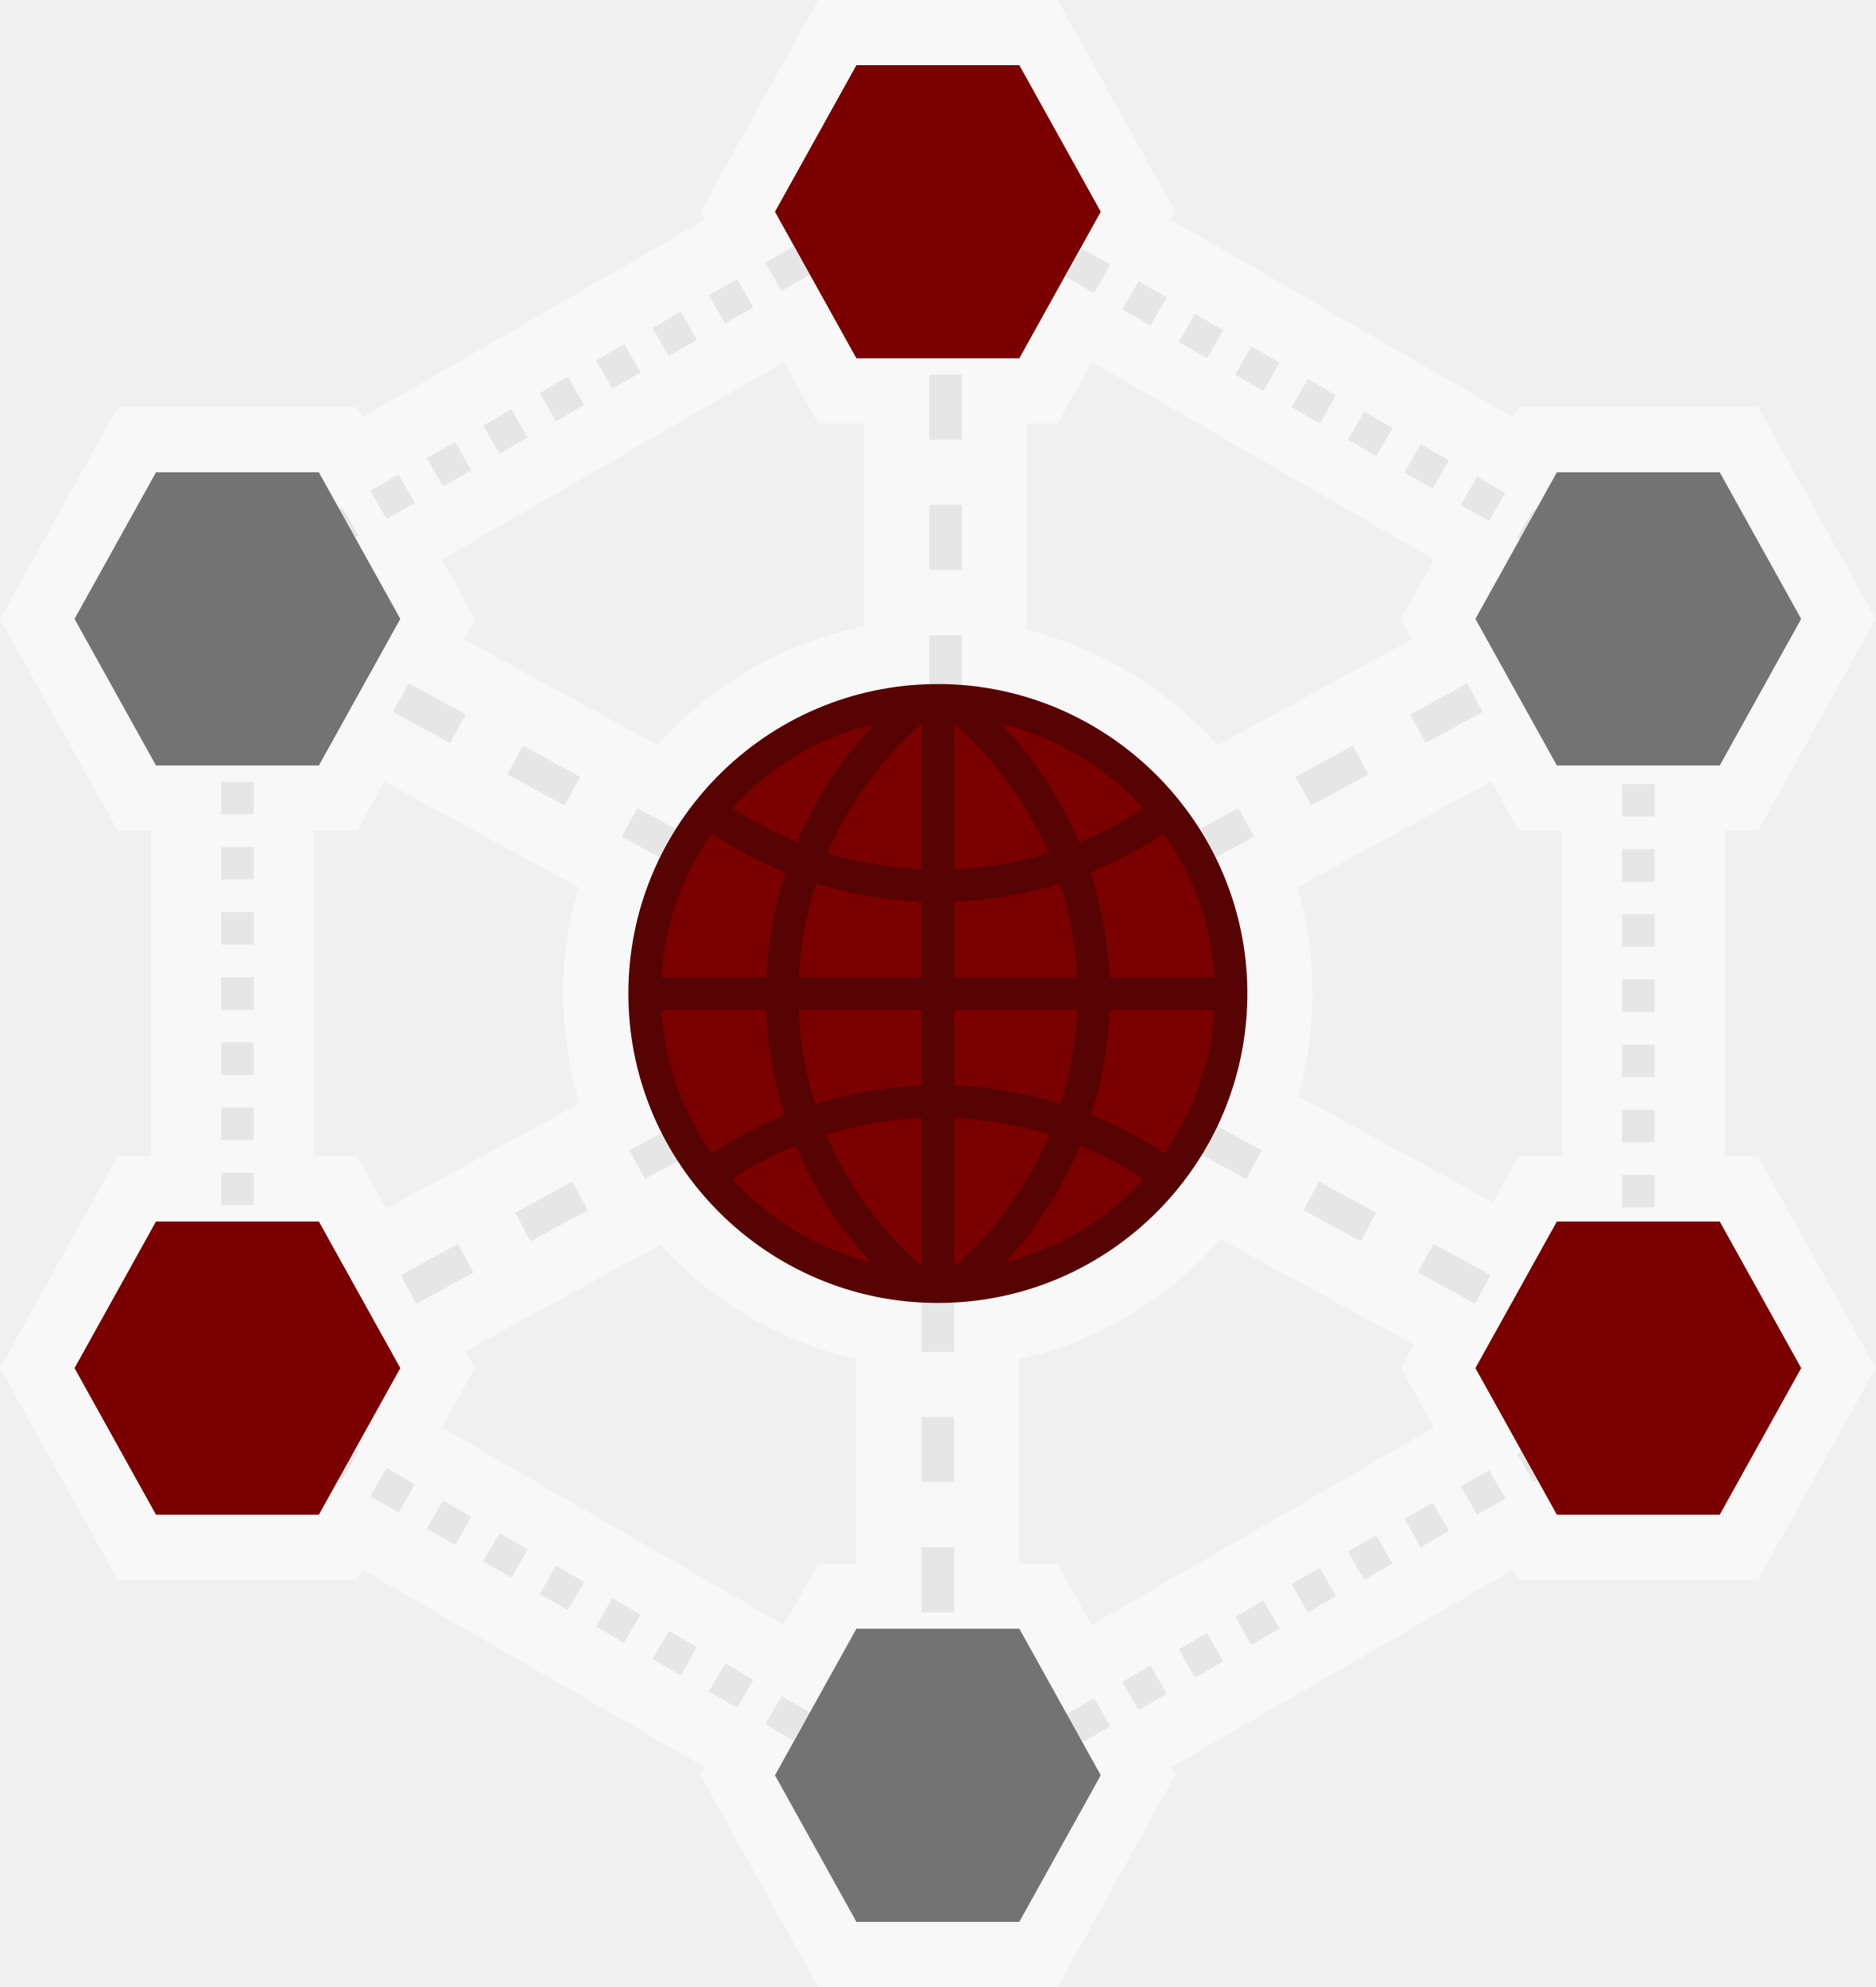
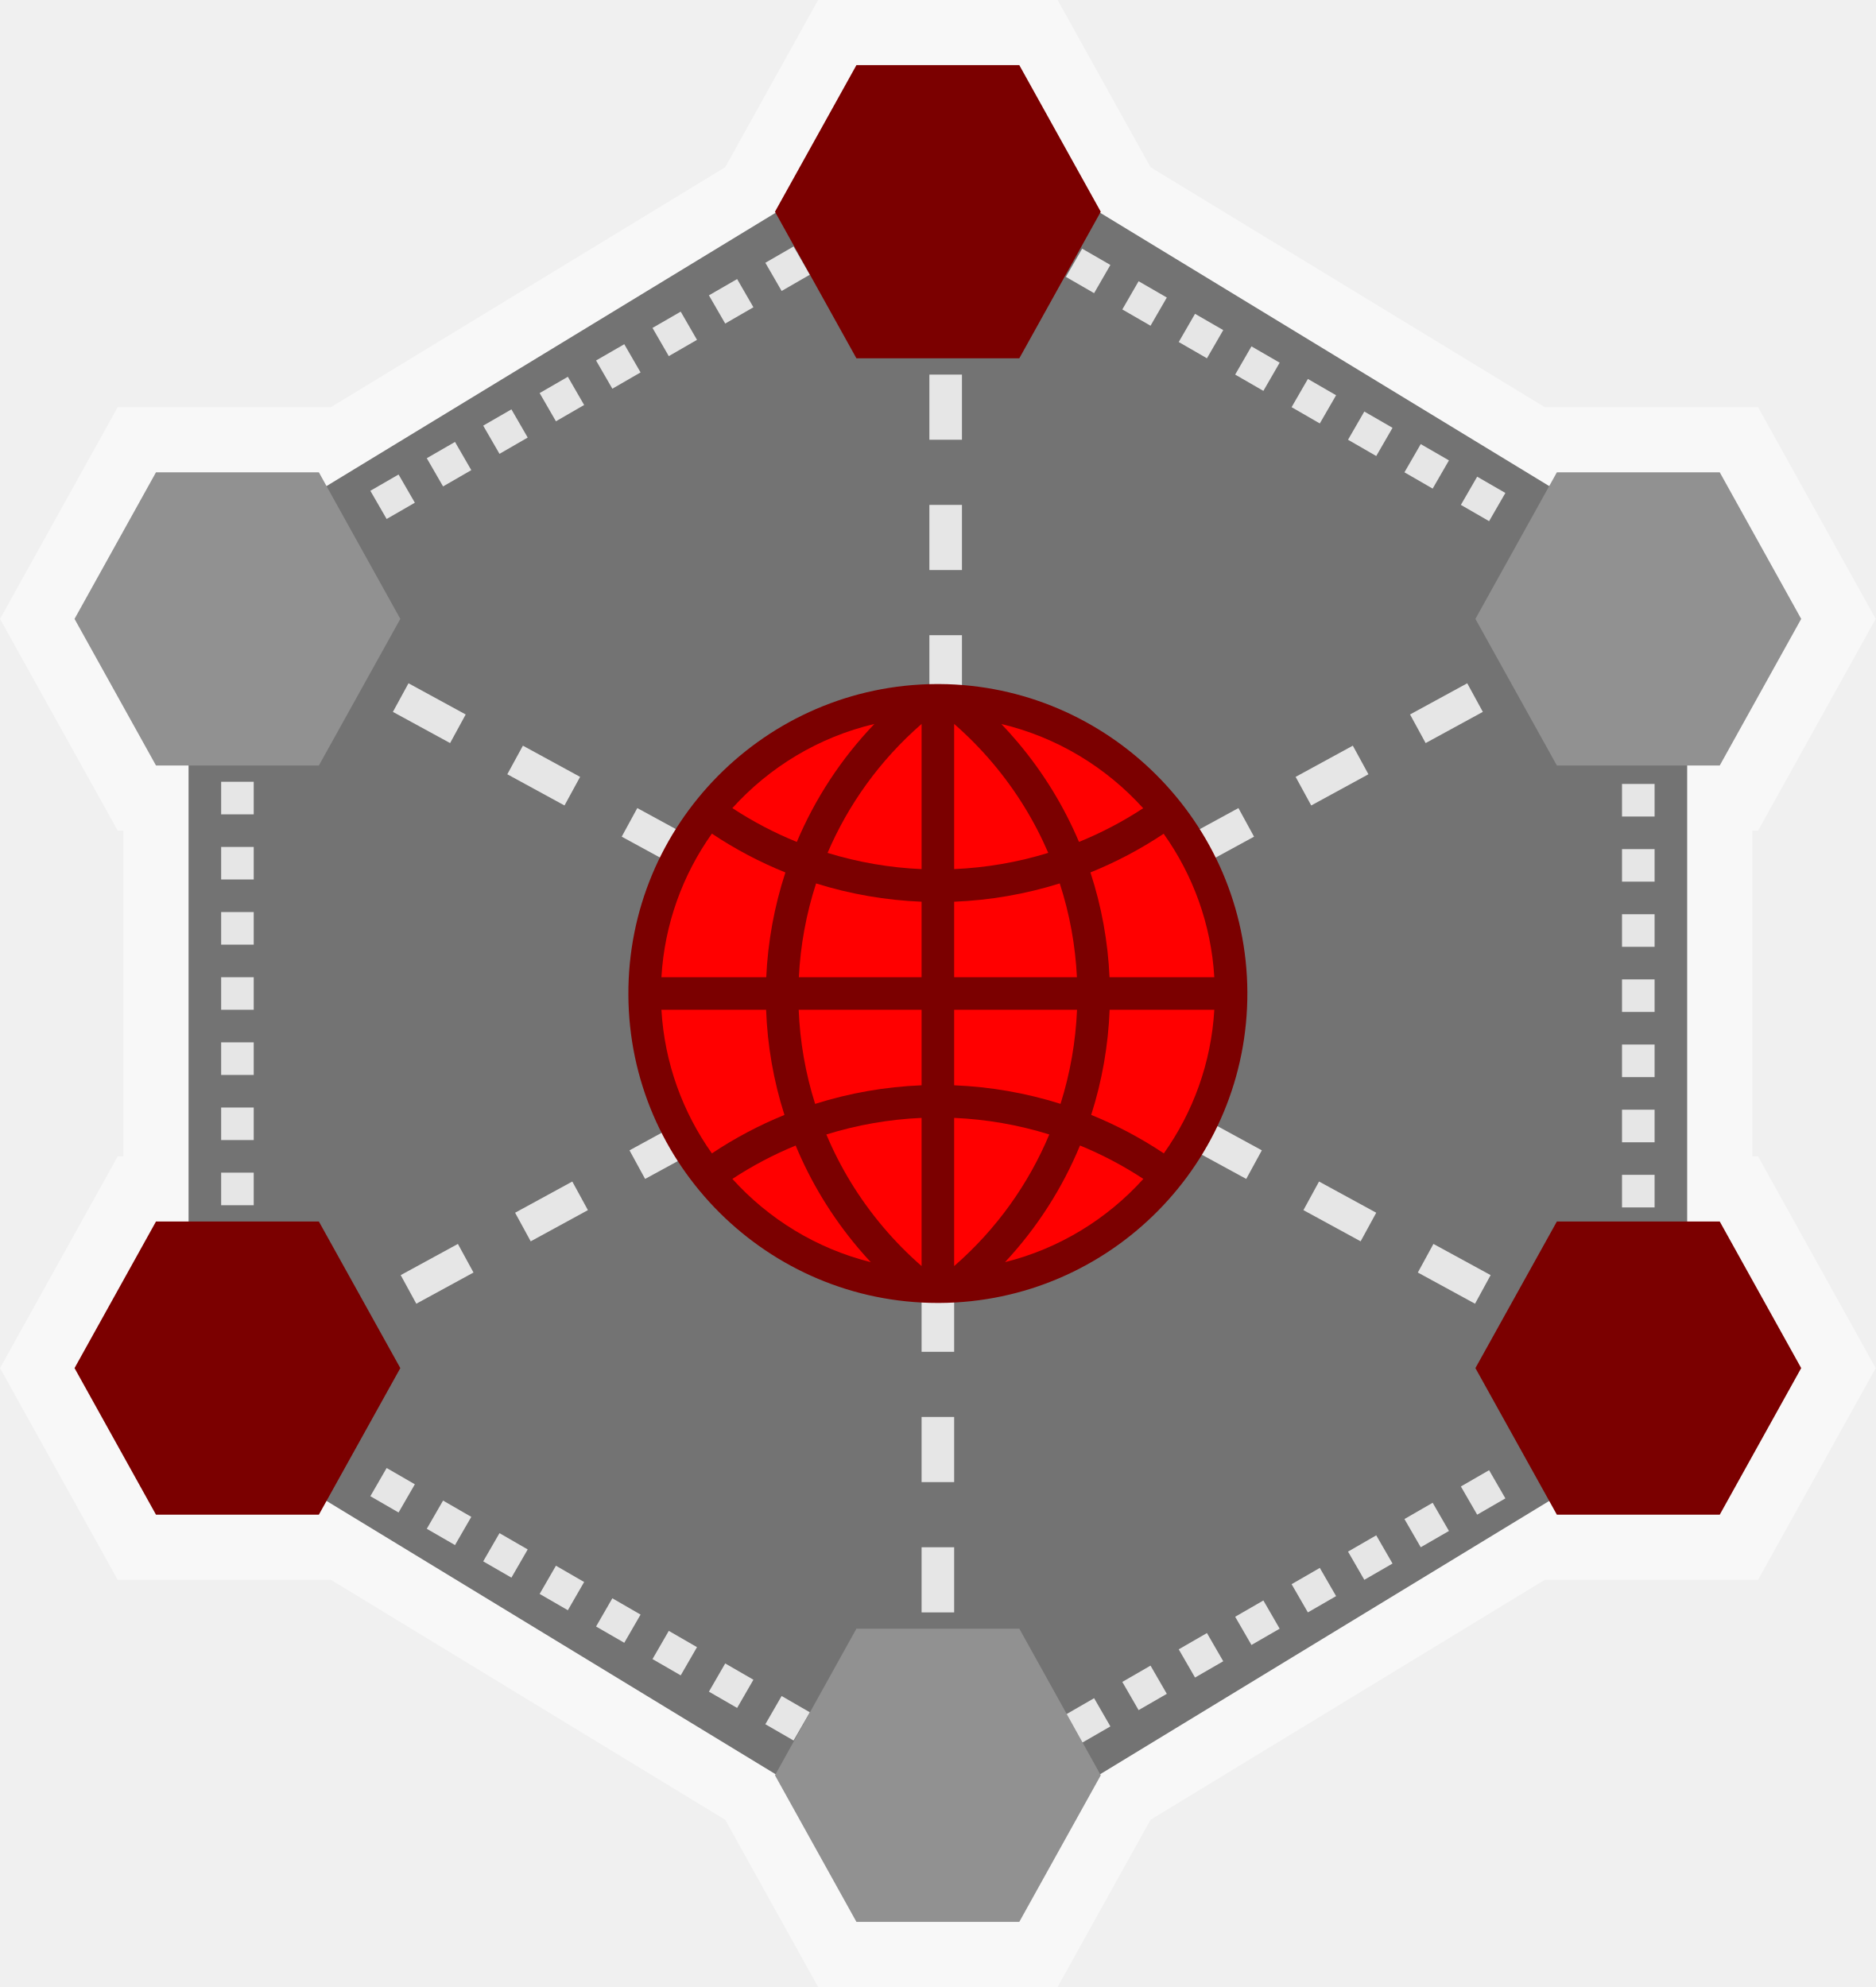
<svg xmlns="http://www.w3.org/2000/svg" viewBox="0 0 307.071 325.333" height="325.333" width="307.071" xml:space="preserve" id="svg2" version="1.1">
  <defs id="defs6">
    <clipPath id="clipPath18" clipPathUnits="userSpaceOnUse">
      <path id="path16" d="M 0,256 H 256 V 0 H 0 Z" />
    </clipPath>
    <clipPath id="clipPath26" clipPathUnits="userSpaceOnUse">
      <path id="path24" d="M 12.848,250 H 243.152 V 6 H 12.848 Z" />
    </clipPath>
-     <clipPath id="clipPath56" clipPathUnits="userSpaceOnUse">
-       <path id="path54" d="M 0,256 H 256 V 0 H 0 Z" />
+     <clipPath id="clipPath60" clipPathUnits="userSpaceOnUse">
+       <path id="path58" d="M 0,256 H 256 V 0 H 0 Z" />
    </clipPath>
  </defs>
-   <g transform="matrix(1.333333,0,0,-1.333333,-17.13133,333.3333)" id="g10">
+   <g transform="matrix(1.333333,0,0,-1.333333,-17.13107,333.3331)" id="g10">
    <g id="g12">
      <g clip-path="url(#clipPath18)" id="g14">
        <g id="g20">
          <g id="g22" />
          <g id="g34">
            <g style="opacity:0.5" id="g32" clip-path="url(#clipPath26)">
-               <g id="g30" transform="translate(204.6025,146)">
-                 <path id="path28" style="fill:#ffffff;fill-opacity:1;fill-rule:nonzero;stroke:none" d="m 0,0 v -4 -4 -4 -4 -4 -4 -4 -4 -4 -2 H -0.603 -5.31 l -2.286,-4.115 -0.842,-1.516 -3.487,1.902 -7.023,3.832 -7.023,3.831 h -0.002 v 0.001 l -3.212,1.751 -3.163,1.725 c 1.183,4.141 1.768,8.432 1.745,12.825 -0.022,4.385 -0.655,8.666 -1.887,12.797 l 5.562,3.033 -10e-4,10e-4 7.023,3.831 7.023,3.831 L -8.66,8.031 -7.596,6.115 -5.31,2 H -0.603 0 Z m -19.249,-73.34 -3.464,-2 -3.464,-1.999 -6.928,-4.001 -3.464,-2 -3.464,-1.999 -6.929,-4.001 -3.464,-2 -6.928,-3.999 v -0.001 l -0.351,-0.202 -1.904,3.427 -2.287,4.115 h -4.707 v 2 8 8 7.102 c 9.582,2.136 18.245,7.303 24.706,14.737 l 6.347,-3.464 7.024,-3.831 0.002,-10e-4 h -10e-4 l 2.932,-1.599 4.089,-2.23 0.002,-10e-4 3.351,-1.827 -1.603,-2.886 2.158,-3.885 1.893,-3.407 z M -137.42,35.34 v 0 0 l 6.928,4 v 0 l 6.928,4 h 10e-4 l 6.927,4 h 10e-4 l 6.927,4 h 0.001 l 6.928,4 v 0 l 6.928,4 v 0 -0.001 l 0.351,0.203 1.904,-3.427 L -91.31,52 h 4.707 0.958 v -2 -8 -8 -6.906 c -9.803,-1.962 -18.697,-7.076 -25.35,-14.58 l -5.703,3.111 -7.023,3.831 -10e-4,0.001 v 0 l -3.121,1.702 -3.9,2.128 v -10e-4 l -0.002,10e-4 -4.086,2.229 1.38,2.484 -2.158,3.885 -1.893,3.407 z m 75.524,16.66 2.287,4.115 1.904,3.427 3.814,-2.202 v 0 l 3.465,-2 3.464,-2 6.928,-4 v 0 l 3.465,-2 3.464,-2 6.927,-4 v 0 l 3.465,-2 3.464,-2 3.546,-2.048 -1.893,-3.407 -2.158,-3.885 1.38,-2.484 -4.086,-2.229 -0.002,-10e-4 -0.158,-0.086 -6.865,-3.744 h 10e-4 l -7.024,-3.831 -5.74,-3.131 c -6.202,6.959 -14.396,11.917 -23.397,14.155 V 34 v 8 8 2 z m -29.414,-140 -2.286,-4.115 -1.904,-3.427 -0.352,0.203 -6.928,4 -6.928,4 -6.928,4 -6.928,4 -6.929,4 -3.464,2 -3.545,2.047 1.893,3.407 2.158,3.885 -1.157,2.084 4.821,2.629 0.002,10e-4 0.158,0.086 6.865,3.744 v 0.001 l 7.023,3.83 5.066,2.764 c 6.393,-7.043 14.826,-11.959 24.07,-14.033 V -70 v -8 -8 -2 z m -61.895,56 v 4 4 4 4 4 4 4 4 2 h 0.602 4.707 l 2.287,4.115 1.065,1.917 4.222,-2.303 7.023,-3.831 7.023,-3.831 0.002,-10e-4 v -0.001 l 3.352,-1.828 2.2,-1.2 c -1.273,-4.281 -1.904,-8.721 -1.881,-13.273 0.024,-4.55 0.7,-8.983 2.017,-13.249 l -4.733,-2.581 0.001,-10e-4 -7.023,-3.83 -6.754,-3.685 -0.268,-0.147 -4.959,-2.704 -1.287,2.318 -2.287,4.115 h -4.707 -0.602 v 2 z M 26.391,-42.115 24.104,-38 H 20 v 2 4 4 4 4 4 4 4 4 4 2 h 4.104 l 2.287,4.115 10,18 2.158,3.885 -2.158,3.885 -10,18 L 24.104,54 h -4.707 -20 -4.707 l -0.678,-1.222 -6.724,3.882 v 0 l -3.465,2 -3.464,2 -6.927,4 v 0 l -3.465,2 -3.464,2 -6.928,4 v 0 l -3.465,2 -3.464,2 -0.637,0.368 0.54,0.972 -2.158,3.885 -10,18 -2.287,4.115 h -4.707 -20 -4.707 l -2.286,-4.115 -10,-18 -2.158,-3.885 0.54,-0.972 -4.101,-2.368 h -0.001 l -6.928,-4 v 0 l -6.928,-4 v 0 l -6.928,-4 h -0.001 l -6.927,-4 h -0.001 l -6.928,-4 v 0 l -3.259,-1.882 -0.68,1.222 h -4.707 -20 -4.707 l -2.286,-4.115 -10,-18 -2.158,-3.885 2.158,-3.885 10,-18 L -177.31,2 h 4.105 v -2 -4 -4 -4 -4 -4 -4 -4 -4 -4 -2 h -4.105 l -2.286,-4.115 -10,-18 -2.158,-3.885 2.158,-3.885 10,-18 2.286,-4.115 h 4.707 20 4.707 l 0.679,1.222 3.26,-1.882 6.929,-4.001 6.928,-4 6.929,-4 6.928,-4 6.928,-4 4.101,-2.367 -0.54,-0.972 2.158,-3.885 10,-18 2.286,-4.115 h 4.707 20 4.707 l 2.287,4.115 10,18 2.158,3.885 -0.539,0.971 4.1,2.367 v 0.001 0.001 l 3.464,1.999 6.928,4 0.175,0.1 3.29,1.901 3.464,1.999 6.927,4 0.174,0.1 3.291,1.901 3.464,1.999 6.725,3.883 L -5.31,-90 h 4.707 20 4.707 l 2.287,4.115 10,18 2.158,3.885 -2.158,3.885 z" />
+               <g id="g30" transform="translate(230.9932,103.8848)">
+                 <path id="path28" style="fill:#ffffff;fill-opacity:1;fill-rule:nonzero;stroke:none" d="m 0,0 -2.286,4.115 h -0.707 v 40 h 0.707 L 0,48.23 l 10,18 2.158,3.885 L 10,74 0,92 -2.286,96.115 h -4.707 -20 -1.471 L -76.881,125.586 -86,142 l -2.286,4.115 h -4.707 -20 -4.707 l -2.286,-4.115 -9.119,-16.414 -48.417,-29.471 h -1.471 -20 -4.707 l -2.286,-4.115 -10,-18 -2.159,-3.885 2.159,-3.885 10,-18 2.286,-4.115 h 0.707 v -40 H -203.7 L -205.986,0 l -10,-18 -2.159,-3.885 2.159,-3.885 10,-18 2.286,-4.115 h 4.707 20 1.471 l 48.417,-29.47 9.119,-16.415 2.286,-4.115 h 4.707 20 4.707 l 2.286,4.115 9.119,16.415 48.417,29.47 h 1.471 20 4.707 L 0,-43.77 l 10,18 2.158,3.885 L 10,-18 Z" />
              </g>
            </g>
          </g>
        </g>
      </g>
    </g>
-     <g transform="translate(133.3252,222.0005)" id="g36">
-       <path id="path38" style="fill:#e6e6e6;fill-opacity:1;fill-rule:nonzero;stroke:none" d="m 0,0 -3.464,2 2,3.464 3.464,-2 z m 6.929,-4 -3.464,2 2,3.464 3.464,-2 z m 6.927,-4 -3.463,2 2,3.464 3.463,-2 z m 6.929,-4 -3.464,2 2,3.464 3.464,-2 z m 6.928,-4 -3.464,2 2,3.464 3.464,-2 z m 6.929,-4 -3.464,2 2,3.464 3.464,-2 z m 6.927,-4 -3.464,2 2,3.464 3.464,-2 z m 6.929,-4 -3.464,2 2,3.464 3.464,-2 z m 6.928,-4 -3.464,2 2,3.464 3.464,-2 z m 6.928,-4 -3.463,2 2,3.464 3.463,-2 z m 6.928,-4 -3.464,2 2,3.464 3.464,-2 z m 6.929,-4 -3.464,2 2,3.464 3.464,-2 z m 6.464,-4.268 h -4 v 4 h 4 z m 0,-8 h -4 v 4 h 4 z m 0,-8 h -4 v 4 h 4 z m 0,-8 h -4 v 4 h 4 z m 0,-8 h -4 v 4 h 4 z m 0,-8 h -4 v 4 h 4 z m 0,-8 h -4 v 4 h 4 z m 0,-8 h -4 v 4 h 4 z m 0,-8 h -4 v 4 h 4 z m 0,-8 h -4 v 4 h 4 z m 0,-8 h -4 v 4 h 4 z m 0,-8 h -4 v 4 h 4 z m 0,-8 h -4 v 4 h 4 z m -7.928,-5.732 -2,3.464 3.464,2 2,-3.464 z m -6.929,-4 -2,3.464 3.464,2 2,-3.464 z m -6.927,-4 -2,3.464 3.463,2 2,-3.464 z m -6.929,-4 -2,3.464 3.464,2 2,-3.464 z m -6.928,-4 -2,3.464 3.464,2 2,-3.464 z m -6.929,-4 -2,3.464 3.464,2 2,-3.464 z m -6.927,-4 -2,3.464 3.464,2 2,-3.464 z m -6.929,-4 -2,3.464 3.464,2 2,-3.464 z m -6.928,-4 -2,3.464 3.464,2 2,-3.464 z m -6.928,-4 -2,3.464 3.464,2 2,-3.464 z m -6.928,-4 -2,3.464 3.464,2 2,-3.464 z m -6.929,-4 -2,3.464 3.465,2 2,-3.464 z" />
+     <g transform="translate(220,76)" id="g36">
+       <path id="path38" style="fill:#737373;fill-opacity:1;fill-rule:nonzero;stroke:none" d="m 0,0 v 104 l -92,56 -92,-56 V 0 l 92,-56 z" />
    </g>
-     <g transform="translate(120.6748,225.7319)" id="g40">
-       <path id="path42" style="fill:#e6e6e6;fill-opacity:1;fill-rule:nonzero;stroke:none" d="m 0,0 3.464,2 2,-3.464 -3.464,-2 z m -6.929,-4 3.464,2 2,-3.464 -3.464,-2 z m -6.927,-4 3.463,2 2,-3.464 -3.463,-2 z m -6.929,-4 3.464,2 2,-3.464 -3.464,-2 z m -6.928,-4 3.464,2 2,-3.464 -3.464,-2 z m -6.929,-4 3.464,2 2,-3.464 -3.464,-2 z m -6.927,-4 3.464,2 2,-3.464 -3.464,-2 z m -6.929,-4 3.464,2 2,-3.464 -3.464,-2 z m -6.928,-4 3.464,2 2,-3.464 -3.464,-2 z m -6.928,-4 3.463,2 2,-3.464 -3.463,-2 z m -6.928,-4 3.464,2 2,-3.464 -3.464,-2 z m -6.929,-4 3.464,2 2,-3.464 -3.464,-2 z m -4.464,-3.732 h 4 v -4 h -4 z m 0,-8 h 4 v -4 h -4 z m 0,-8 h 4 v -4 h -4 z m 0,-8 h 4 v -4 h -4 z m 0,-8 h 4 v -4 h -4 z m 0,-8 h 4 v -4 h -4 z m 0,-8 h 4 v -4 h -4 z m 0,-8 h 4 v -4 h -4 z m 0,-8 h 4 v -4 h -4 z m 0,-8 h 4 v -4 h -4 z m 0,-8 h 4 v -4 h -4 z m 0,-8 h 4 v -4 h -4 z m 0,-8 h 4 v -4 h -4 z m 4.464,-7.732 2,3.464 3.464,-2 -2,-3.464 z m 6.929,-4 2,3.464 3.464,-2 -2,-3.464 z m 6.928,-4 2,3.464 3.463,-2 -2,-3.464 z m 6.928,-4 2,3.464 3.464,-2 -2,-3.464 z m 6.928,-4 2,3.464 3.464,-2 -2,-3.464 z m 6.929,-4 2,3.464 3.464,-2 -2,-3.464 z m 6.927,-4 2,3.464 3.464,-2 -2,-3.464 z m 6.929,-4 2,3.464 3.464,-2 -2,-3.464 z m 6.928,-4 2,3.464 3.464,-2 -2,-3.464 z m 6.928,-4 2,3.464 3.464,-2 -2,-3.464 z m 6.928,-4 2,3.464 3.464,-2 -2,-3.464 z m 6.928,-4 2,3.464 3.465,-2 -2,-3.464 z" />
+     <g transform="translate(147.1816,214.0005)" id="g40">
+       <path id="path42" style="fill:#e6e6e6;fill-opacity:1;fill-rule:nonzero;stroke:none" d="m 0,0 -3.464,2 2,3.464 3.464,-2 z m 6.929,-4 -3.464,2 2,3.464 3.464,-2 z m 6.927,-4 -3.463,2 2,3.464 3.463,-2 z m 6.929,-4 -3.464,2 2,3.464 3.464,-2 z m 6.928,-4 -3.464,2 2,3.464 3.464,-2 z m 6.929,-4 -3.464,2 2,3.464 3.464,-2 z m 6.927,-4 -3.464,2 2,3.464 3.464,-2 z m 6.929,-4 -3.464,2 2,3.464 3.464,-2 z m 20.32,-36.268 h -4 v 4 h 4 z m 0,-8 h -4 v 4 h 4 z m 0,-8 h -4 v 4 h 4 z m 0,-8 h -4 v 4 h 4 z m 0,-8 h -4 v 4 h 4 z m 0,-8 h -4 v 4 h 4 z m 0,-8 h -4 v 4 h 4 z M 47.034,-150 l -2,3.464 3.464,2 2,-3.464 z m -6.929,-4 -2,3.464 3.464,2 2,-3.464 z m -6.927,-4 -2,3.464 3.464,2 2,-3.464 z m -6.929,-4 -2,3.464 3.464,2 2,-3.464 z m -6.928,-4 -2,3.464 3.464,2 2,-3.464 z m -6.928,-4 -2,3.464 3.463,2 2,-3.464 z m -6.928,-4 -2,3.464 3.464,2 2,-3.464 z m -6.929,-4 -2,3.464 3.465,2 2,-3.464 z" />
    </g>
-     <path id="path44" style="fill:#e6e6e6;fill-opacity:1;fill-rule:nonzero;stroke:none" d="m 130.958,172 h -4 v -8 h 4 z" />
-     <path id="path46" style="fill:#e6e6e6;fill-opacity:1;fill-rule:nonzero;stroke:none" d="m 126.958,196 h 4 v 8 h -4 z" />
-     <path id="path48" style="fill:#e6e6e6;fill-opacity:1;fill-rule:nonzero;stroke:none" d="m 126.958,180 h 4 v 8 h -4 z" />
-     <g id="g50">
-       <g clip-path="url(#clipPath56)" id="g52">
-         <g transform="translate(159.3809,108.7637)" id="g58">
-           <path id="path60" style="fill:#e6e6e6;fill-opacity:1;fill-rule:nonzero;stroke:none" d="m 0,0 6.48,-3.534 1.916,3.512 -6.44,3.511 C 1.369,2.286 0.713,1.124 0,0" />
+     <g transform="translate(106.8184,217.7319)" id="g44">
+       <path id="path46" style="fill:#e6e6e6;fill-opacity:1;fill-rule:nonzero;stroke:none" d="m 0,0 3.464,2 2,-3.464 -3.464,-2 z m -6.929,-4 3.464,2 2,-3.464 -3.464,-2 z m -6.927,-4 3.463,2 2,-3.464 -3.463,-2 z m -6.929,-4 3.464,2 2,-3.464 -3.464,-2 z m -6.928,-4 3.464,2 2,-3.464 -3.464,-2 z m -6.929,-4 3.464,2 2,-3.464 -3.464,-2 z m -6.927,-4 3.464,2 2,-3.464 -3.464,-2 z m -6.929,-4 3.464,2 2,-3.464 -3.464,-2 z m -18.32,-35.732 h 4 v -4 h -4 z m 0,-8 h 4 v -4 h -4 z m 0,-8 h 4 v -4 h -4 z m 0,-8 h 4 v -4 h -4 z m 0,-8 h 4 v -4 h -4 z m 0,-8 h 4 v -4 h -4 z m 0,-8 h 4 v -4 h -4 z m 18.32,-39.732 2,3.464 3.464,-2 -2,-3.464 z m 6.929,-4 2,3.464 3.464,-2 -2,-3.464 z m 6.927,-4 2,3.464 3.464,-2 -2,-3.464 z m 6.929,-4 2,3.464 3.464,-2 -2,-3.464 z m 6.928,-4 2,3.464 3.464,-2 -2,-3.464 z m 6.929,-4 2,3.464 3.463,-2 -2,-3.464 z m 6.927,-4 2,3.464 3.464,-2 -2,-3.464 z m 6.928,-4 2,3.464 3.465,-2 -2,-3.464 z" />
+     </g>
+     <path id="path48" style="fill:#e6e6e6;fill-opacity:1;fill-rule:nonzero;stroke:none" d="m 130.958,172 h -4 v -8 h 4 z" />
+     <path id="path50" style="fill:#e6e6e6;fill-opacity:1;fill-rule:nonzero;stroke:none" d="m 126.958,196 h 4 v 8 h -4 z" />
+     <path id="path52" style="fill:#e6e6e6;fill-opacity:1;fill-rule:nonzero;stroke:none" d="m 126.958,180 h 4 v 8 h -4 z" />
+     <g id="g54">
+       <g clip-path="url(#clipPath60)" id="g56">
+         <g transform="translate(159.3809,108.7637)" id="g62">
+           <path id="path64" style="fill:#e6e6e6;fill-opacity:1;fill-rule:nonzero;stroke:none" d="m 0,0 6.48,-3.534 1.916,3.512 -6.44,3.511 C 1.369,2.286 0.713,1.124 0,0" />
        </g>
-         <g transform="translate(179.9072,97.5674)" id="g62">
-           <path id="path64" style="fill:#e6e6e6;fill-opacity:1;fill-rule:nonzero;stroke:none" d="M 0,0 1.916,3.512 -5.107,7.343 -7.023,3.831 Z" />
-         </g>
-         <g transform="translate(208,82.2441)" id="g66">
+         <g transform="translate(179.9072,97.5674)" id="g66">
          <path id="path68" style="fill:#e6e6e6;fill-opacity:1;fill-rule:nonzero;stroke:none" d="M 0,0 1.916,3.512 -5.107,7.343 -7.023,3.831 Z" />
        </g>
-         <g transform="translate(55.0234,89.5869)" id="g70">
-           <path id="path72" style="fill:#e6e6e6;fill-opacity:1;fill-rule:nonzero;stroke:none" d="m 0,0 -7.023,-3.831 1.916,-3.512 7.023,3.831 z" />
+         <g transform="translate(208,82.2441)" id="g70">
+           <path id="path72" style="fill:#e6e6e6;fill-opacity:1;fill-rule:nonzero;stroke:none" d="M 0,0 1.916,3.512 -5.107,7.343 -7.023,3.831 Z" />
        </g>
-         <g transform="translate(188.8457,97.248)" id="g74">
-           <path id="path76" style="fill:#e6e6e6;fill-opacity:1;fill-rule:nonzero;stroke:none" d="m 0,0 -1.915,-3.512 7.023,-3.83 1.915,3.512 z" />
+         <g transform="translate(55.0234,89.5869)" id="g74">
+           <path id="path76" style="fill:#e6e6e6;fill-opacity:1;fill-rule:nonzero;stroke:none" d="m 0,0 -7.023,-3.831 1.916,-3.512 7.023,3.831 z" />
        </g>
-         <g transform="translate(96.5791,112.2539)" id="g78">
-           <path id="path80" style="fill:#e6e6e6;fill-opacity:1;fill-rule:nonzero;stroke:none" d="m 0,0 -6.44,-3.513 1.916,-3.511 6.48,3.534 C 1.244,-2.366 0.586,-1.204 0,0" />
+         <g transform="translate(188.8457,97.248)" id="g78">
+           <path id="path80" style="fill:#e6e6e6;fill-opacity:1;fill-rule:nonzero;stroke:none" d="m 0,0 -1.915,-3.512 7.023,-3.83 1.915,3.512 z" />
        </g>
-         <g transform="translate(69.0693,97.248)" id="g82">
-           <path id="path84" style="fill:#e6e6e6;fill-opacity:1;fill-rule:nonzero;stroke:none" d="m 0,0 -7.023,-3.83 1.916,-3.512 7.023,3.83 z" />
+         <g transform="translate(96.5791,112.2539)" id="g82">
+           <path id="path84" style="fill:#e6e6e6;fill-opacity:1;fill-rule:nonzero;stroke:none" d="m 0,0 -6.44,-3.513 1.916,-3.511 6.48,3.534 C 1.244,-2.366 0.586,-1.204 0,0" />
        </g>
-         <g transform="translate(83.1162,104.9102)" id="g86">
-           <path id="path88" style="fill:#e6e6e6;fill-opacity:1;fill-rule:nonzero;stroke:none" d="m 0,0 -7.023,-3.831 1.916,-3.512 7.023,3.831 z" />
+         <g transform="translate(69.0693,97.248)" id="g86">
+           <path id="path88" style="fill:#e6e6e6;fill-opacity:1;fill-rule:nonzero;stroke:none" d="m 0,0 -7.023,-3.83 1.916,-3.512 7.023,3.83 z" />
        </g>
-         <path id="path90" style="fill:#e6e6e6;fill-opacity:1;fill-rule:nonzero;stroke:none" d="m 126,84 h 4 v 8 h -4 z" />
-         <path id="path92" style="fill:#e6e6e6;fill-opacity:1;fill-rule:nonzero;stroke:none" d="m 130,60 h -4 v -8 h 4 z" />
-         <path id="path94" style="fill:#e6e6e6;fill-opacity:1;fill-rule:nonzero;stroke:none" d="m 130,76 h -4 v -8 h 4 z" />
-         <g transform="translate(97.5767,147.2363)" id="g96">
-           <path id="path98" style="fill:#e6e6e6;fill-opacity:1;fill-rule:nonzero;stroke:none" d="M 0,0 -6.48,3.534 -8.395,0.022 -1.956,-3.49 C -1.369,-2.286 -0.712,-1.124 0,0" />
+         <g transform="translate(83.1162,104.9102)" id="g90">
+           <path id="path92" style="fill:#e6e6e6;fill-opacity:1;fill-rule:nonzero;stroke:none" d="m 0,0 -7.023,-3.831 1.916,-3.512 7.023,3.831 z" />
        </g>
-         <g transform="translate(77.0508,158.4326)" id="g100">
-           <path id="path102" style="fill:#e6e6e6;fill-opacity:1;fill-rule:nonzero;stroke:none" d="m 0,0 -1.916,-3.512 7.023,-3.831 1.916,3.512 z" />
+         <path id="path94" style="fill:#e6e6e6;fill-opacity:1;fill-rule:nonzero;stroke:none" d="m 126,84 h 4 v 8 h -4 z" />
+         <path id="path96" style="fill:#e6e6e6;fill-opacity:1;fill-rule:nonzero;stroke:none" d="m 130,60 h -4 v -8 h 4 z" />
+         <path id="path98" style="fill:#e6e6e6;fill-opacity:1;fill-rule:nonzero;stroke:none" d="m 130,76 h -4 v -8 h 4 z" />
+         <g transform="translate(97.5767,147.2363)" id="g100">
+           <path id="path102" style="fill:#e6e6e6;fill-opacity:1;fill-rule:nonzero;stroke:none" d="M 0,0 -6.48,3.534 -8.395,0.022 -1.956,-3.49 C -1.369,-2.286 -0.712,-1.124 0,0" />
        </g>
-         <g transform="translate(48.958,173.7559)" id="g104">
+         <g transform="translate(77.0508,158.4326)" id="g104">
          <path id="path106" style="fill:#e6e6e6;fill-opacity:1;fill-rule:nonzero;stroke:none" d="m 0,0 -1.916,-3.512 7.023,-3.831 1.916,3.512 z" />
        </g>
-         <g transform="translate(201.9346,166.4131)" id="g108">
-           <path id="path110" style="fill:#e6e6e6;fill-opacity:1;fill-rule:nonzero;stroke:none" d="M 0,0 7.023,3.831 5.107,7.343 -1.916,3.512 Z" />
+         <g transform="translate(48.958,173.7559)" id="g108">
+           <path id="path110" style="fill:#e6e6e6;fill-opacity:1;fill-rule:nonzero;stroke:none" d="m 0,0 -1.916,-3.512 7.023,-3.831 1.916,3.512 z" />
        </g>
-         <g transform="translate(68.1118,158.752)" id="g112">
-           <path id="path114" style="fill:#e6e6e6;fill-opacity:1;fill-rule:nonzero;stroke:none" d="M 0,0 1.915,3.512 -5.108,7.342 -7.023,3.83 Z" />
+         <g transform="translate(201.9346,166.4131)" id="g112">
+           <path id="path114" style="fill:#e6e6e6;fill-opacity:1;fill-rule:nonzero;stroke:none" d="M 0,0 7.023,3.831 5.107,7.343 -1.916,3.512 Z" />
        </g>
-         <g transform="translate(160.3789,143.7466)" id="g116">
-           <path id="path118" style="fill:#e6e6e6;fill-opacity:1;fill-rule:nonzero;stroke:none" d="M 0,0 6.44,3.512 4.524,7.024 -1.956,3.49 C -1.243,2.366 -0.587,1.204 0,0" />
+         <g transform="translate(68.1118,158.752)" id="g116">
+           <path id="path118" style="fill:#e6e6e6;fill-opacity:1;fill-rule:nonzero;stroke:none" d="M 0,0 1.915,3.512 -5.108,7.342 -7.023,3.83 Z" />
        </g>
-         <g transform="translate(187.8887,158.752)" id="g120">
-           <path id="path122" style="fill:#e6e6e6;fill-opacity:1;fill-rule:nonzero;stroke:none" d="M 0,0 7.023,3.83 5.107,7.342 -1.916,3.512 Z" />
+         <g transform="translate(160.3789,143.7466)" id="g120">
+           <path id="path122" style="fill:#e6e6e6;fill-opacity:1;fill-rule:nonzero;stroke:none" d="M 0,0 6.44,3.512 4.524,7.024 -1.956,3.49 C -1.243,2.366 -0.587,1.204 0,0" />
        </g>
-         <g transform="translate(173.8418,151.0898)" id="g124">
-           <path id="path126" style="fill:#e6e6e6;fill-opacity:1;fill-rule:nonzero;stroke:none" d="M 0,0 7.023,3.831 5.107,7.343 -1.916,3.512 Z" />
+         <g transform="translate(187.8887,158.752)" id="g124">
+           <path id="path126" style="fill:#e6e6e6;fill-opacity:1;fill-rule:nonzero;stroke:none" d="M 0,0 7.023,3.83 5.107,7.342 -1.916,3.512 Z" />
        </g>
-         <g transform="translate(127.9971,90)" id="g128">
-           <path id="path130" style="fill:#570203;fill-opacity:1;fill-rule:nonzero;stroke:none" d="M 0,0 C -20.863,0 -37.89,16.918 -37.997,37.805 -38.104,58.758 -21.145,75.892 -0.192,76 H 0.187 C 20.937,75.893 37.896,58.934 38.003,38.195 38.11,17.242 21.15,0.107 0.197,0 Z" />
+         <g transform="translate(173.8418,151.0898)" id="g128">
+           <path id="path130" style="fill:#e6e6e6;fill-opacity:1;fill-rule:nonzero;stroke:none" d="M 0,0 7.023,3.831 5.107,7.343 -1.916,3.512 Z" />
        </g>
-         <g transform="translate(130,112.7246)" id="g132">
-           <path id="path134" style="fill:#7b0000;fill-opacity:1;fill-rule:nonzero;stroke:none" d="M 0,0 V -18.197 C 5.246,-13.627 9.153,-8.07 11.683,-2.035 7.874,-0.85 3.946,-0.172 0,0" />
+         <g transform="translate(127.9971,90)" id="g132">
+           <path id="path134" style="fill:#7b0000;fill-opacity:1;fill-rule:nonzero;stroke:none" d="M 0,0 C -20.863,0 -37.89,16.918 -37.997,37.805 -38.104,58.758 -21.145,75.892 -0.192,76 H 0.187 C 20.937,75.893 37.896,58.934 38.003,38.195 38.11,17.242 21.15,0.107 0.197,0 Z" />
        </g>
-         <g transform="translate(114.3086,110.6875)" id="g136">
-           <path id="path138" style="fill:#7b0000;fill-opacity:1;fill-rule:nonzero;stroke:none" d="m 0,0 c 1.689,-4.023 4.008,-7.857 6.968,-11.361 1.445,-1.711 3.032,-3.323 4.723,-4.797 V 2.037 C 7.742,1.865 3.812,1.186 0,0" />
+         <g transform="translate(130,112.7246)" id="g136">
+           <path id="path138" style="fill:#ff0000;fill-opacity:1;fill-rule:nonzero;stroke:none" d="M 0,0 V -18.197 C 5.246,-13.627 9.153,-8.07 11.683,-2.035 7.874,-0.85 3.946,-0.172 0,0" />
        </g>
-         <g transform="translate(102.7695,105.2324)" id="g140">
-           <path id="path142" style="fill:#7b0000;fill-opacity:1;fill-rule:nonzero;stroke:none" d="m 0,0 c 4.459,-4.936 10.342,-8.561 16.99,-10.223 -0.527,0.567 -1.041,1.145 -1.539,1.735 C 12.176,-4.609 9.62,-0.359 7.771,4.098 5.086,2.996 2.483,1.631 0,0" />
+         <g transform="translate(114.3086,110.6875)" id="g140">
+           <path id="path142" style="fill:#ff0000;fill-opacity:1;fill-rule:nonzero;stroke:none" d="m 0,0 c 1.689,-4.023 4.008,-7.857 6.968,-11.361 1.445,-1.711 3.032,-3.323 4.723,-4.797 V 2.037 C 7.742,1.865 3.812,1.186 0,0" />
        </g>
-         <g transform="translate(145.4502,109.334)" id="g144">
-           <path id="path146" style="fill:#7b0000;fill-opacity:1;fill-rule:nonzero;stroke:none" d="M 0,0 C -2.145,-5.184 -5.22,-10.047 -9.203,-14.322 -2.552,-12.66 3.326,-9.033 7.781,-4.102 5.294,-2.469 2.688,-1.102 0,0" />
+         <g transform="translate(102.7695,105.2324)" id="g144">
+           <path id="path146" style="fill:#ff0000;fill-opacity:1;fill-rule:nonzero;stroke:none" d="m 0,0 c 4.459,-4.936 10.342,-8.561 16.99,-10.223 -0.527,0.567 -1.041,1.145 -1.539,1.735 C 12.176,-4.609 9.62,-0.359 7.771,4.098 5.086,2.996 2.483,1.631 0,0" />
        </g>
-         <g transform="translate(146.8252,113.0928)" id="g148">
-           <path id="path150" style="fill:#7b0000;fill-opacity:1;fill-rule:nonzero;stroke:none" d="m 0,0 c 3.086,-1.253 6.077,-2.831 8.919,-4.726 3.578,5.041 5.817,11.093 6.198,17.633 H 2.263 C 2.096,8.533 1.338,4.188 0,0" />
+         <g transform="translate(145.4502,109.334)" id="g148">
+           <path id="path150" style="fill:#ff0000;fill-opacity:1;fill-rule:nonzero;stroke:none" d="M 0,0 C -2.145,-5.184 -5.22,-10.047 -9.203,-14.322 -2.552,-12.66 3.326,-9.033 7.781,-4.102 5.294,-2.469 2.688,-1.102 0,0" />
        </g>
-         <g transform="translate(94.0576,126)" id="g152">
-           <path id="path154" style="fill:#7b0000;fill-opacity:1;fill-rule:nonzero;stroke:none" d="m 0,0 c 0.382,-6.547 2.622,-12.596 6.198,-17.633 2.839,1.893 5.824,3.467 8.907,4.721 C 13.76,-8.703 13.012,-4.355 12.853,0 Z" />
+         <g transform="translate(146.8252,113.0928)" id="g152">
+           <path id="path154" style="fill:#ff0000;fill-opacity:1;fill-rule:nonzero;stroke:none" d="m 0,0 c 3.086,-1.253 6.077,-2.831 8.919,-4.726 3.578,5.041 5.817,11.093 6.198,17.633 H 2.263 C 2.096,8.533 1.338,4.188 0,0" />
        </g>
-         <g transform="translate(110.9111,126)" id="g156">
-           <path id="path158" style="fill:#7b0000;fill-opacity:1;fill-rule:nonzero;stroke:none" d="m 0,0 c 0.156,-3.898 0.825,-7.785 2.018,-11.555 4.256,1.346 8.655,2.106 13.071,2.282 V 0 Z" />
+         <g transform="translate(94.0576,126)" id="g156">
+           <path id="path158" style="fill:#ff0000;fill-opacity:1;fill-rule:nonzero;stroke:none" d="m 0,0 c 0.382,-6.547 2.622,-12.596 6.198,-17.633 2.839,1.893 5.824,3.467 8.907,4.721 C 13.76,-8.703 13.012,-4.355 12.853,0 Z" />
        </g>
-         <g transform="translate(130,116.7266)" id="g160">
-           <path id="path162" style="fill:#7b0000;fill-opacity:1;fill-rule:nonzero;stroke:none" d="m 0,0 c 4.412,-0.176 8.807,-0.935 13.061,-2.277 1.184,3.751 1.863,7.636 2.025,11.55 H 0 Z" />
+         <g transform="translate(110.9111,126)" id="g160">
+           <path id="path162" style="fill:#ff0000;fill-opacity:1;fill-rule:nonzero;stroke:none" d="m 0,0 c 0.156,-3.898 0.825,-7.785 2.018,-11.555 4.256,1.346 8.655,2.106 13.071,2.282 V 0 Z" />
        </g>
-         <g transform="translate(149.0752,129.9995)" id="g164">
-           <path id="path166" style="fill:#7b0000;fill-opacity:1;fill-rule:nonzero;stroke:none" d="M 0,0 H 12.866 C 12.482,6.527 10.232,12.577 6.647,17.619 3.783,15.709 0.77,14.125 -2.344,12.868 -0.971,8.678 -0.192,4.343 0,0" />
+         <g transform="translate(130,116.7266)" id="g164">
+           <path id="path166" style="fill:#ff0000;fill-opacity:1;fill-rule:nonzero;stroke:none" d="m 0,0 c 4.412,-0.176 8.807,-0.935 13.061,-2.277 1.184,3.751 1.863,7.636 2.025,11.55 H 0 Z" />
        </g>
-         <g transform="translate(130,129.9995)" id="g168">
-           <path id="path170" style="fill:#7b0000;fill-opacity:1;fill-rule:nonzero;stroke:none" d="M 0,0 H 15.073 C 14.885,3.89 14.186,7.764 12.964,11.52 8.741,10.196 4.379,9.447 0,9.272 Z" />
+         <g transform="translate(149.0752,129.9995)" id="g168">
+           <path id="path170" style="fill:#ff0000;fill-opacity:1;fill-rule:nonzero;stroke:none" d="M 0,0 H 12.866 C 12.482,6.527 10.232,12.577 6.647,17.619 3.783,15.709 0.77,14.125 -2.344,12.868 -0.971,8.678 -0.192,4.343 0,0" />
        </g>
-         <g transform="translate(110.9307,129.9995)" id="g172">
-           <path id="path174" style="fill:#7b0000;fill-opacity:1;fill-rule:nonzero;stroke:none" d="M 0,0 H 15.069 V 9.272 C 10.694,9.447 6.337,10.195 2.116,11.516 0.903,7.78 0.195,3.904 0,0" />
+         <g transform="translate(130,129.9995)" id="g172">
+           <path id="path174" style="fill:#ff0000;fill-opacity:1;fill-rule:nonzero;stroke:none" d="M 0,0 H 15.073 C 14.885,3.89 14.186,7.764 12.964,11.52 8.741,10.196 4.379,9.447 0,9.272 Z" />
        </g>
-         <g transform="translate(94.0576,129.9995)" id="g176">
-           <path id="path178" style="fill:#7b0000;fill-opacity:1;fill-rule:nonzero;stroke:none" d="m 0,0 h 12.87 c 0.2,4.361 0.988,8.694 2.353,12.863 -3.125,1.262 -6.151,2.851 -9.026,4.77 C 2.62,12.592 0.381,6.538 0,0" />
+         <g transform="translate(110.9307,129.9995)" id="g176">
+           <path id="path178" style="fill:#ff0000;fill-opacity:1;fill-rule:nonzero;stroke:none" d="M 0,0 H 15.069 V 9.272 C 10.694,9.447 6.337,10.195 2.116,11.516 0.903,7.78 0.195,3.904 0,0" />
        </g>
-         <g transform="translate(130,161.1016)" id="g180">
-           <path id="path182" style="fill:#7b0000;fill-opacity:1;fill-rule:nonzero;stroke:none" d="m 0,0 v -17.827 c 3.901,0.17 7.785,0.834 11.553,1.994 C 9.876,-11.93 7.604,-8.207 4.724,-4.798 3.279,-3.087 1.692,-1.476 0,0" />
+         <g transform="translate(94.0576,129.9995)" id="g180">
+           <path id="path182" style="fill:#ff0000;fill-opacity:1;fill-rule:nonzero;stroke:none" d="m 0,0 h 12.87 c 0.2,4.361 0.988,8.694 2.353,12.863 -3.125,1.262 -6.151,2.851 -9.026,4.77 C 2.62,12.592 0.381,6.538 0,0" />
        </g>
-         <g transform="translate(114.4561,145.2666)" id="g184">
-           <path id="path186" style="fill:#7b0000;fill-opacity:1;fill-rule:nonzero;stroke:none" d="M 0,0 C 3.766,-1.159 7.645,-1.823 11.544,-1.992 V 15.835 C 6.393,11.348 2.532,5.91 0,0" />
+         <g transform="translate(130,161.1016)" id="g184">
+           <path id="path186" style="fill:#ff0000;fill-opacity:1;fill-rule:nonzero;stroke:none" d="m 0,0 v -17.827 c 3.901,0.17 7.785,0.834 11.553,1.994 C 9.876,-11.93 7.604,-8.207 4.724,-4.798 3.279,-3.087 1.692,-1.476 0,0" />
        </g>
-         <g transform="translate(102.7686,150.7661)" id="g188">
-           <path id="path190" style="fill:#7b0000;fill-opacity:1;fill-rule:nonzero;stroke:none" d="m 0,0 c 2.527,-1.659 5.179,-3.044 7.913,-4.155 2.22,5.261 5.403,10.184 9.525,14.488 C 10.601,8.723 4.556,5.044 0,0" />
+         <g transform="translate(114.4561,145.2666)" id="g188">
+           <path id="path190" style="fill:#ff0000;fill-opacity:1;fill-rule:nonzero;stroke:none" d="M 0,0 C 3.766,-1.159 7.645,-1.823 11.544,-1.992 V 15.835 C 6.393,11.348 2.532,5.91 0,0" />
        </g>
-         <g transform="translate(135.7959,161.0913)" id="g192">
-           <path id="path194" style="fill:#7b0000;fill-opacity:1;fill-rule:nonzero;stroke:none" d="m 0,0 c 0.685,-0.716 1.347,-1.453 1.984,-2.207 3.199,-3.787 5.709,-7.926 7.547,-12.27 2.724,1.107 5.364,2.486 7.881,4.136 C 12.854,-5.298 6.814,-1.616 0,0" />
+         <g transform="translate(102.7686,150.7661)" id="g192">
+           <path id="path194" style="fill:#ff0000;fill-opacity:1;fill-rule:nonzero;stroke:none" d="m 0,0 c 2.527,-1.659 5.179,-3.044 7.913,-4.155 2.22,5.261 5.403,10.184 9.525,14.488 C 10.601,8.723 4.556,5.044 0,0" />
        </g>
-         <g transform="translate(52,192)" id="g196">
-           <path id="path198" style="fill:#737373;fill-opacity:1;fill-rule:nonzero;stroke:none" d="m 0,0 h -20 l -10,-18 10,-18 H 0 l 10,18 z" />
+         <g transform="translate(135.7959,161.0913)" id="g196">
+           <path id="path198" style="fill:#ff0000;fill-opacity:1;fill-rule:nonzero;stroke:none" d="m 0,0 c 0.685,-0.716 1.347,-1.453 1.984,-2.207 3.199,-3.787 5.709,-7.926 7.547,-12.27 2.724,1.107 5.364,2.486 7.881,4.136 C 12.854,-5.298 6.814,-1.616 0,0" />
        </g>
-         <g transform="translate(224,192)" id="g200">
-           <path id="path202" style="fill:#737373;fill-opacity:1;fill-rule:nonzero;stroke:none" d="m 0,0 h -20 l -10,-18 10,-18 H 0 l 10,18 z" />
+         <g transform="translate(52,192)" id="g200">
+           <path id="path202" style="fill:#919191;fill-opacity:1;fill-rule:nonzero;stroke:none" d="m 0,0 h -20 l -10,-18 10,-18 H 0 l 10,18 z" />
        </g>
-         <g transform="translate(138,50)" id="g204">
-           <path id="path206" style="fill:#737373;fill-opacity:1;fill-rule:nonzero;stroke:none" d="m 0,0 h -20 l -10,-18 10,-18 H 0 l 10,18 z" />
+         <g transform="translate(224,192)" id="g204">
+           <path id="path206" style="fill:#919191;fill-opacity:1;fill-rule:nonzero;stroke:none" d="m 0,0 h -20 l -10,-18 10,-18 H 0 l 10,18 z" />
        </g>
-         <g transform="translate(138,242)" id="g208">
-           <path id="path210" style="fill:#7b0000;fill-opacity:1;fill-rule:nonzero;stroke:none" d="m 0,0 h -20 l -10,-18 10,-18 H 0 l 10,18 z" />
+         <g transform="translate(138,50)" id="g208">
+           <path id="path210" style="fill:#919191;fill-opacity:1;fill-rule:nonzero;stroke:none" d="m 0,0 h -20 l -10,-18 10,-18 H 0 l 10,18 z" />
        </g>
-         <g transform="translate(52,100)" id="g212">
+         <g transform="translate(138,242)" id="g212">
          <path id="path214" style="fill:#7b0000;fill-opacity:1;fill-rule:nonzero;stroke:none" d="m 0,0 h -20 l -10,-18 10,-18 H 0 l 10,18 z" />
        </g>
-         <g transform="translate(224,100)" id="g216">
+         <g transform="translate(52,100)" id="g216">
          <path id="path218" style="fill:#7b0000;fill-opacity:1;fill-rule:nonzero;stroke:none" d="m 0,0 h -20 l -10,-18 10,-18 H 0 l 10,18 z" />
+         </g>
+         <g transform="translate(224,100)" id="g220">
+           <path id="path222" style="fill:#7b0000;fill-opacity:1;fill-rule:nonzero;stroke:none" d="m 0,0 h -20 l -10,-18 10,-18 H 0 l 10,18 z" />
        </g>
      </g>
    </g>
  </g>
</svg>
